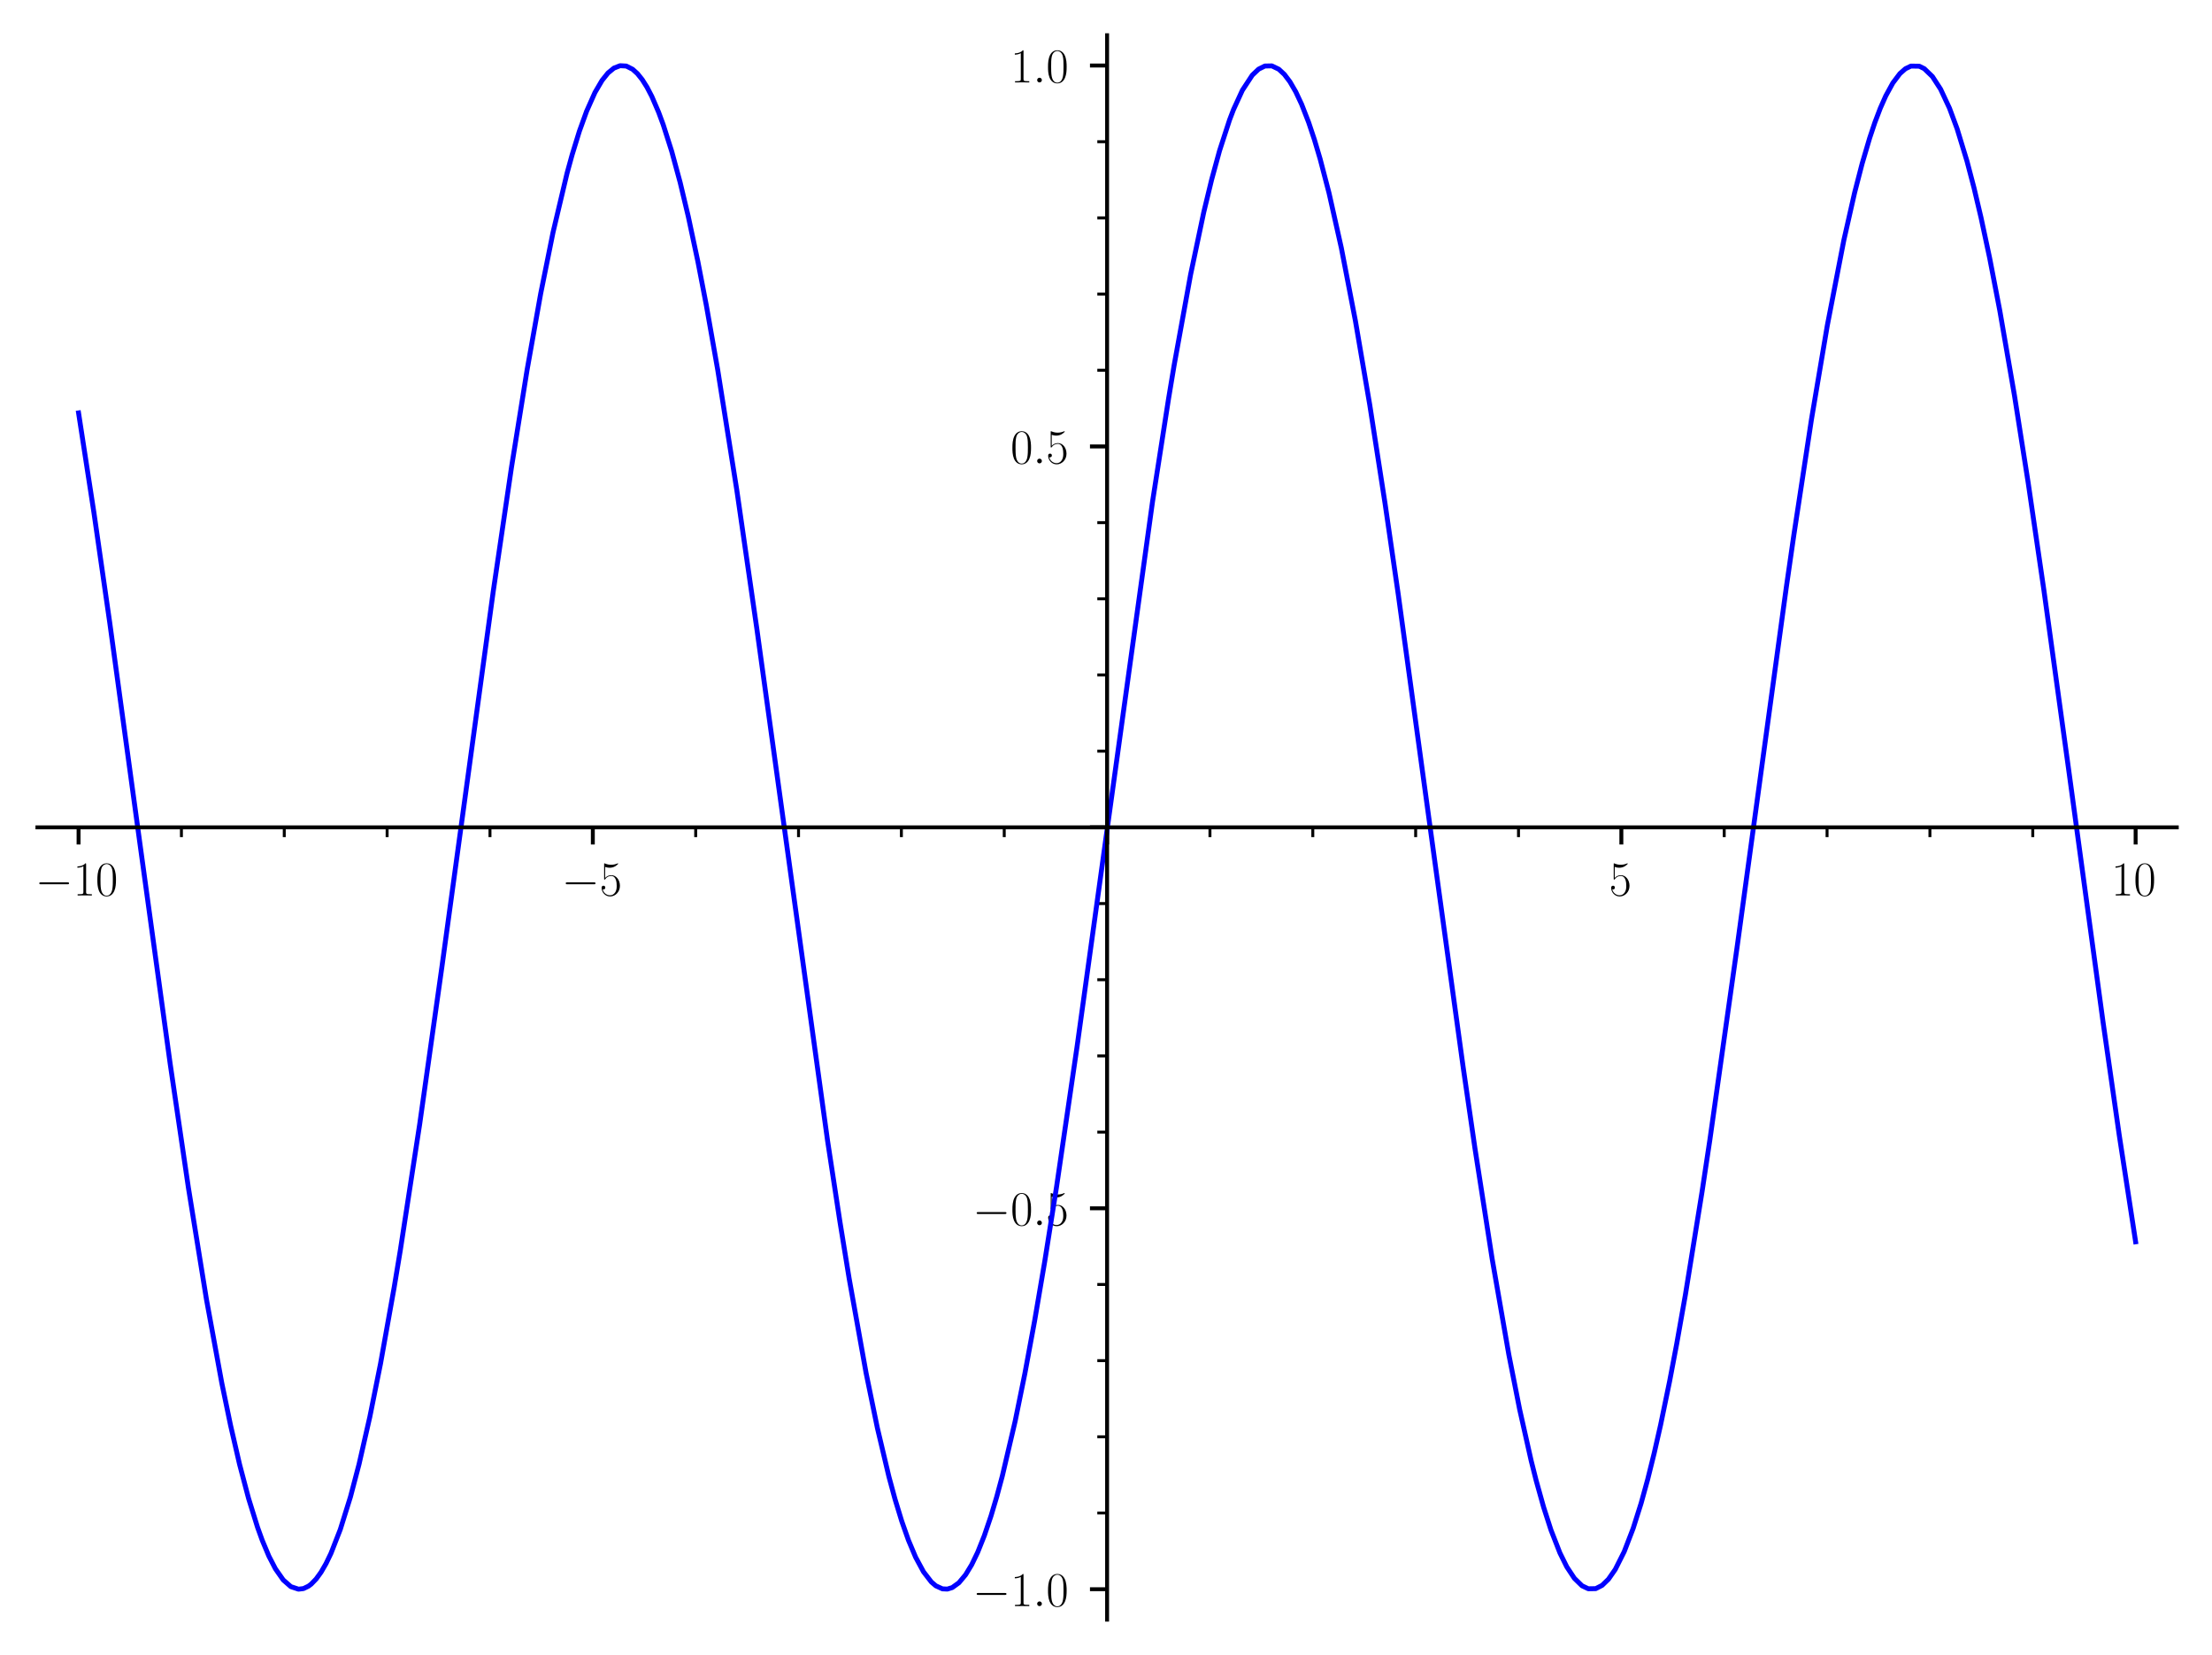
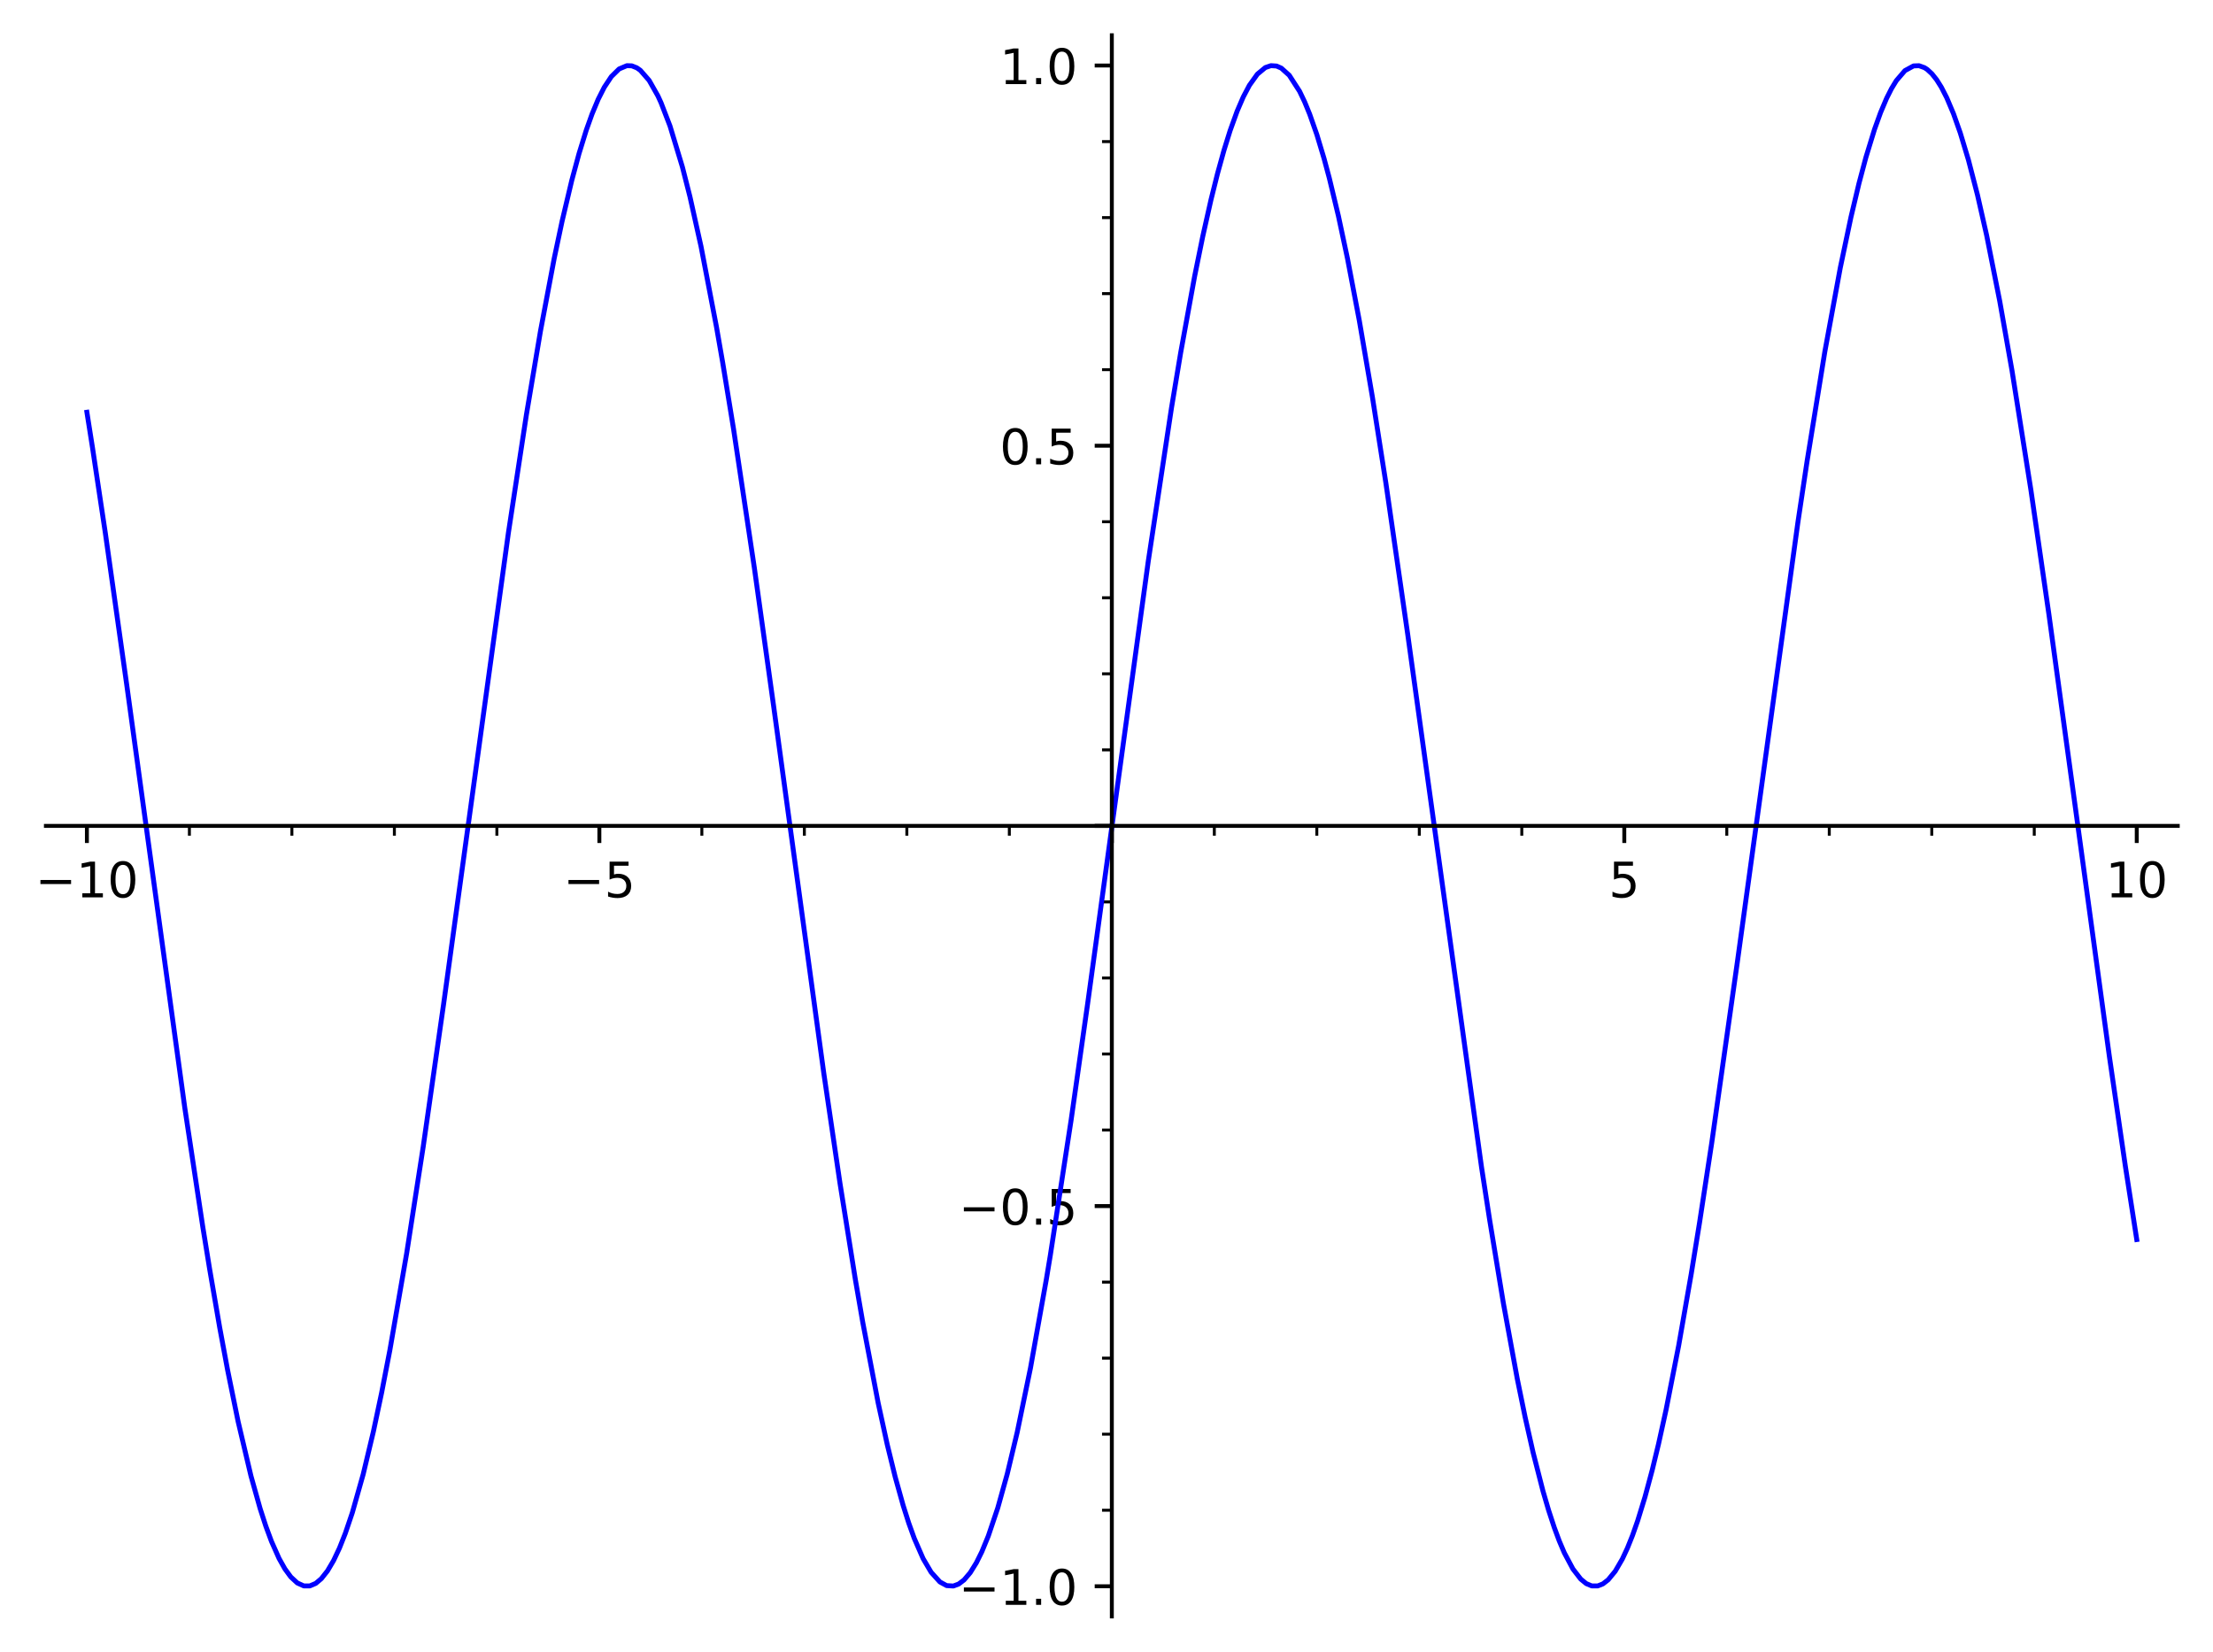
- <svg xmlns="http://www.w3.org/2000/svg" xmlns:xlink="http://www.w3.org/1999/xlink" width="452.06pt" height="338.117pt" viewBox="0 0 452.06 338.117" version="1.1">
+ <svg xmlns="http://www.w3.org/2000/svg" xmlns:xlink="http://www.w3.org/1999/xlink" width="452.07pt" height="337.36pt" viewBox="0 0 452.07 337.36" version="1.1">
  <defs>
    <style type="text/css">*{stroke-linejoin: round; stroke-linecap: butt}</style>
  </defs>
  <g id="figure_1">
    <g id="patch_1">
-       <path d="M 0 338.117  L 452.06 338.117  L 452.06 0  L 0 0  L 0 338.117  z " style="fill: none" />
+       <path d="M 0 337.36  L 452.07 337.36  L 452.07 0  L 0 0  L 0 337.36  z " style="fill: none" />
    </g>
    <g id="axes_1">
      <g id="patch_2">
-         <path d="M 7.648 330.917  L 444.86 330.917  L 444.86 7.2  L 7.648 7.2  L 7.648 330.917  z " style="fill: none" />
+         <path d="M 9.377 330.16  L 444.87 330.16  L 444.87 7.2  L 9.377 7.2  L 9.377 330.16  z " style="fill: none" />
      </g>
      <g id="matplotlib.axis_1">
        <g id="xtick_1">
          <g id="line2d_1">
            <defs>
-               <path id="mfd6ece5925" d="M 0 0  L 0 3.5  " style="stroke: #000000; stroke-width: 0.8" />
+               <path id="mbdddf45d10" d="M 0 0  L 0 3.5  " style="stroke: #000000; stroke-width: 0.8" />
            </defs>
            <g>
-               <use xlink:href="#mfd6ece5925" x="16.056" y="169.041" style="stroke: #000000; stroke-width: 0.8" />
+               <use xlink:href="#mbdddf45d10" x="17.752" y="168.69" style="stroke: #000000; stroke-width: 0.8" />
            </g>
          </g>
          <g id="text_1">
-             <g transform="translate(7.2 182.9598)scale(0.1 -0.1)">
+             <g transform="translate(7.2 183.2884)scale(0.1 -0.1)">
              <defs>
-                 <path id="CMSY10-0" d="M 4218 1472  C 4326 1472 4442 1472 4442 1600  C 4442 1728 4326 1728 4218 1728  L 755 1728  C 646 1728 531 1728 531 1600  C 531 1472 646 1472 755 1472  L 4218 1472  z " transform="scale(0.015625)" />
-                 <path id="CMR17-31" d="M 1702 4083  C 1702 4217 1696 4224 1606 4224  C 1357 3927 979 3833 621 3820  C 602 3820 570 3820 563 3808  C 557 3795 557 3782 557 3648  C 755 3648 1088 3686 1344 3839  L 1344 467  C 1344 243 1331 166 781 166  L 589 166  L 589 0  C 896 6 1216 12 1523 12  C 1830 12 2150 6 2458 0  L 2458 166  L 2266 166  C 1715 166 1702 236 1702 467  L 1702 4083  z " transform="scale(0.015625)" />
-                 <path id="CMR17-30" d="M 2688 2038  C 2688 2430 2682 3099 2413 3613  C 2176 4063 1798 4224 1466 4224  C 1158 4224 768 4082 525 3620  C 269 3137 243 2539 243 2038  C 243 1671 250 1112 448 623  C 723 -39 1216 -128 1466 -128  C 1760 -128 2208 -7 2470 604  C 2662 1048 2688 1568 2688 2038  z M 1466 -26  C 1056 -26 813 328 723 816  C 653 1196 653 1749 653 2109  C 653 2604 653 3015 736 3407  C 858 3954 1216 4121 1466 4121  C 1728 4121 2067 3947 2189 3420  C 2272 3054 2278 2623 2278 2109  C 2278 1691 2278 1176 2202 797  C 2067 96 1690 -26 1466 -26  z " transform="scale(0.015625)" />
+                 <path id="DejaVuSans-2212" d="M 678 2272  L 4684 2272  L 4684 1741  L 678 1741  L 678 2272  z " transform="scale(0.015625)" />
+                 <path id="DejaVuSans-31" d="M 794 531  L 1825 531  L 1825 4091  L 703 3866  L 703 4441  L 1819 4666  L 2450 4666  L 2450 531  L 3481 531  L 3481 0  L 794 0  L 794 531  z " transform="scale(0.015625)" />
+                 <path id="DejaVuSans-30" d="M 2034 4250  Q 1547 4250 1301 3770  Q 1056 3291 1056 2328  Q 1056 1369 1301 889  Q 1547 409 2034 409  Q 2525 409 2770 889  Q 3016 1369 3016 2328  Q 3016 3291 2770 3770  Q 2525 4250 2034 4250  z M 2034 4750  Q 2819 4750 3233 4129  Q 3647 3509 3647 2328  Q 3647 1150 3233 529  Q 2819 -91 2034 -91  Q 1250 -91 836 529  Q 422 1150 422 2328  Q 422 3509 836 4129  Q 1250 4750 2034 4750  z " transform="scale(0.015625)" />
              </defs>
-               <use xlink:href="#CMSY10-0" transform="scale(0.996264)" />
-               <use xlink:href="#CMR17-31" transform="translate(77.48747 0)scale(0.996264)" />
-               <use xlink:href="#CMR17-30" transform="translate(123.1779 0)scale(0.996264)" />
+               <use xlink:href="#DejaVuSans-2212" />
+               <use xlink:href="#DejaVuSans-31" x="83.789" />
+               <use xlink:href="#DejaVuSans-30" x="147.412" />
            </g>
          </g>
        </g>
        <g id="xtick_2">
          <g id="line2d_2">
            <g>
-               <use xlink:href="#mfd6ece5925" x="121.155" y="169.041" style="stroke: #000000; stroke-width: 0.8" />
+               <use xlink:href="#mbdddf45d10" x="122.438" y="168.69" style="stroke: #000000; stroke-width: 0.8" />
            </g>
          </g>
          <g id="text_2">
-             <g transform="translate(114.7897 182.9598)scale(0.1 -0.1)">
+             <g transform="translate(115.067 183.2884)scale(0.1 -0.1)">
              <defs>
-                 <path id="CMR17-35" d="M 730 3750  C 794 3724 1056 3641 1325 3641  C 1920 3641 2246 3961 2432 4140  C 2432 4191 2432 4224 2394 4224  C 2387 4224 2374 4224 2323 4198  C 2099 4102 1837 4032 1517 4032  C 1325 4032 1037 4055 723 4191  C 653 4224 640 4224 634 4224  C 602 4224 595 4217 595 4090  L 595 2231  C 595 2113 595 2080 659 2080  C 691 2080 704 2093 736 2139  C 941 2435 1222 2560 1542 2560  C 1766 2560 2246 2415 2246 1293  C 2246 1087 2246 716 2054 422  C 1894 159 1645 25 1370 25  C 947 25 518 319 403 812  C 429 806 480 793 506 793  C 589 793 749 838 749 1036  C 749 1209 627 1280 506 1280  C 358 1280 262 1190 262 1011  C 262 454 704 -128 1382 -128  C 2042 -128 2669 441 2669 1267  C 2669 2054 2170 2662 1549 2662  C 1222 2662 947 2540 730 2304  L 730 3750  z " transform="scale(0.015625)" />
+                 <path id="DejaVuSans-35" d="M 691 4666  L 3169 4666  L 3169 4134  L 1269 4134  L 1269 2991  Q 1406 3038 1543 3061  Q 1681 3084 1819 3084  Q 2600 3084 3056 2656  Q 3513 2228 3513 1497  Q 3513 744 3044 326  Q 2575 -91 1722 -91  Q 1428 -91 1123 -41  Q 819 9 494 109  L 494 744  Q 775 591 1075 516  Q 1375 441 1709 441  Q 2250 441 2565 725  Q 2881 1009 2881 1497  Q 2881 1984 2565 2268  Q 2250 2553 1709 2553  Q 1456 2553 1204 2497  Q 953 2441 691 2322  L 691 4666  z " transform="scale(0.015625)" />
              </defs>
-               <use xlink:href="#CMSY10-0" transform="scale(0.996264)" />
-               <use xlink:href="#CMR17-35" transform="translate(77.48747 0)scale(0.996264)" />
+               <use xlink:href="#DejaVuSans-2212" />
+               <use xlink:href="#DejaVuSans-35" x="83.789" />
            </g>
          </g>
        </g>
        <g id="xtick_3">
          <g id="line2d_3">
            <g>
-               <use xlink:href="#mfd6ece5925" x="226.254" y="169.041" style="stroke: #000000; stroke-width: 0.8" />
+               <use xlink:href="#mbdddf45d10" x="227.124" y="168.69" style="stroke: #000000; stroke-width: 0.8" />
            </g>
          </g>
        </g>
        <g id="xtick_4">
          <g id="line2d_4">
            <g>
-               <use xlink:href="#mfd6ece5925" x="331.353" y="169.041" style="stroke: #000000; stroke-width: 0.8" />
+               <use xlink:href="#mbdddf45d10" x="331.81" y="168.69" style="stroke: #000000; stroke-width: 0.8" />
            </g>
          </g>
          <g id="text_3">
-             <g transform="translate(328.8621 182.9598)scale(0.1 -0.1)">
-               <use xlink:href="#CMR17-35" transform="scale(0.996264)" />
+             <g transform="translate(328.6283 183.2884)scale(0.1 -0.1)">
+               <use xlink:href="#DejaVuSans-35" />
            </g>
          </g>
        </g>
        <g id="xtick_5">
          <g id="line2d_5">
            <g>
-               <use xlink:href="#mfd6ece5925" x="436.452" y="169.041" style="stroke: #000000; stroke-width: 0.8" />
+               <use xlink:href="#mbdddf45d10" x="436.495" y="168.69" style="stroke: #000000; stroke-width: 0.8" />
            </g>
          </g>
          <g id="text_4">
-             <g transform="translate(431.4705 182.9598)scale(0.1 -0.1)">
-               <use xlink:href="#CMR17-31" transform="scale(0.996264)" />
-               <use xlink:href="#CMR17-30" transform="translate(45.69048 0)scale(0.996264)" />
+             <g transform="translate(430.1328 183.2884)scale(0.1 -0.1)">
+               <use xlink:href="#DejaVuSans-31" />
+               <use xlink:href="#DejaVuSans-30" x="63.623" />
            </g>
          </g>
        </g>
        <g id="xtick_6">
          <g id="line2d_6">
            <defs>
-               <path id="m7cedd45c30" d="M 0 0  L 0 2  " style="stroke: #000000; stroke-width: 0.6" />
+               <path id="md74362aec9" d="M 0 0  L 0 2  " style="stroke: #000000; stroke-width: 0.6" />
            </defs>
            <g>
-               <use xlink:href="#m7cedd45c30" x="37.076" y="169.041" style="stroke: #000000; stroke-width: 0.6" />
+               <use xlink:href="#md74362aec9" x="38.689" y="168.69" style="stroke: #000000; stroke-width: 0.6" />
            </g>
          </g>
        </g>
        <g id="xtick_7">
          <g id="line2d_7">
            <g>
-               <use xlink:href="#m7cedd45c30" x="58.095" y="169.041" style="stroke: #000000; stroke-width: 0.6" />
+               <use xlink:href="#md74362aec9" x="59.627" y="168.69" style="stroke: #000000; stroke-width: 0.6" />
            </g>
          </g>
        </g>
        <g id="xtick_8">
          <g id="line2d_8">
            <g>
-               <use xlink:href="#m7cedd45c30" x="79.115" y="169.041" style="stroke: #000000; stroke-width: 0.6" />
+               <use xlink:href="#md74362aec9" x="80.564" y="168.69" style="stroke: #000000; stroke-width: 0.6" />
            </g>
          </g>
        </g>
        <g id="xtick_9">
          <g id="line2d_9">
            <g>
-               <use xlink:href="#m7cedd45c30" x="100.135" y="169.041" style="stroke: #000000; stroke-width: 0.6" />
+               <use xlink:href="#md74362aec9" x="101.501" y="168.69" style="stroke: #000000; stroke-width: 0.6" />
            </g>
          </g>
        </g>
        <g id="xtick_10">
          <g id="line2d_10">
            <g>
-               <use xlink:href="#m7cedd45c30" x="142.175" y="169.041" style="stroke: #000000; stroke-width: 0.6" />
+               <use xlink:href="#md74362aec9" x="143.375" y="168.69" style="stroke: #000000; stroke-width: 0.6" />
            </g>
          </g>
        </g>
        <g id="xtick_11">
          <g id="line2d_11">
            <g>
-               <use xlink:href="#m7cedd45c30" x="163.194" y="169.041" style="stroke: #000000; stroke-width: 0.6" />
+               <use xlink:href="#md74362aec9" x="164.312" y="168.69" style="stroke: #000000; stroke-width: 0.6" />
            </g>
          </g>
        </g>
        <g id="xtick_12">
          <g id="line2d_12">
            <g>
-               <use xlink:href="#m7cedd45c30" x="184.214" y="169.041" style="stroke: #000000; stroke-width: 0.6" />
+               <use xlink:href="#md74362aec9" x="185.25" y="168.69" style="stroke: #000000; stroke-width: 0.6" />
            </g>
          </g>
        </g>
        <g id="xtick_13">
          <g id="line2d_13">
            <g>
-               <use xlink:href="#m7cedd45c30" x="205.234" y="169.041" style="stroke: #000000; stroke-width: 0.6" />
+               <use xlink:href="#md74362aec9" x="206.187" y="168.69" style="stroke: #000000; stroke-width: 0.6" />
            </g>
          </g>
        </g>
        <g id="xtick_14">
          <g id="line2d_14">
            <g>
-               <use xlink:href="#m7cedd45c30" x="247.274" y="169.041" style="stroke: #000000; stroke-width: 0.6" />
+               <use xlink:href="#md74362aec9" x="248.061" y="168.69" style="stroke: #000000; stroke-width: 0.6" />
            </g>
          </g>
        </g>
        <g id="xtick_15">
          <g id="line2d_15">
            <g>
-               <use xlink:href="#m7cedd45c30" x="268.293" y="169.041" style="stroke: #000000; stroke-width: 0.6" />
+               <use xlink:href="#md74362aec9" x="268.998" y="168.69" style="stroke: #000000; stroke-width: 0.6" />
            </g>
          </g>
        </g>
        <g id="xtick_16">
          <g id="line2d_16">
            <g>
-               <use xlink:href="#m7cedd45c30" x="289.313" y="169.041" style="stroke: #000000; stroke-width: 0.6" />
+               <use xlink:href="#md74362aec9" x="289.935" y="168.69" style="stroke: #000000; stroke-width: 0.6" />
            </g>
          </g>
        </g>
        <g id="xtick_17">
          <g id="line2d_17">
            <g>
-               <use xlink:href="#m7cedd45c30" x="310.333" y="169.041" style="stroke: #000000; stroke-width: 0.6" />
+               <use xlink:href="#md74362aec9" x="310.872" y="168.69" style="stroke: #000000; stroke-width: 0.6" />
            </g>
          </g>
        </g>
        <g id="xtick_18">
          <g id="line2d_18">
            <g>
-               <use xlink:href="#m7cedd45c30" x="352.373" y="169.041" style="stroke: #000000; stroke-width: 0.6" />
+               <use xlink:href="#md74362aec9" x="352.747" y="168.69" style="stroke: #000000; stroke-width: 0.6" />
            </g>
          </g>
        </g>
        <g id="xtick_19">
          <g id="line2d_19">
            <g>
-               <use xlink:href="#m7cedd45c30" x="373.392" y="169.041" style="stroke: #000000; stroke-width: 0.6" />
+               <use xlink:href="#md74362aec9" x="373.684" y="168.69" style="stroke: #000000; stroke-width: 0.6" />
            </g>
          </g>
        </g>
        <g id="xtick_20">
          <g id="line2d_20">
            <g>
-               <use xlink:href="#m7cedd45c30" x="394.412" y="169.041" style="stroke: #000000; stroke-width: 0.6" />
+               <use xlink:href="#md74362aec9" x="394.621" y="168.69" style="stroke: #000000; stroke-width: 0.6" />
            </g>
          </g>
        </g>
        <g id="xtick_21">
          <g id="line2d_21">
            <g>
-               <use xlink:href="#m7cedd45c30" x="415.432" y="169.041" style="stroke: #000000; stroke-width: 0.6" />
+               <use xlink:href="#md74362aec9" x="415.558" y="168.69" style="stroke: #000000; stroke-width: 0.6" />
            </g>
          </g>
        </g>
      </g>
      <g id="matplotlib.axis_2">
        <g id="ytick_1">
          <g id="line2d_22">
            <defs>
-               <path id="m94537128c6" d="M 0 0  L -3.5 0  " style="stroke: #000000; stroke-width: 0.8" />
+               <path id="m7b5dcce3d4" d="M 0 0  L -3.5 0  " style="stroke: #000000; stroke-width: 0.8" />
            </defs>
            <g>
-               <use xlink:href="#m94537128c6" x="226.254" y="324.697" style="stroke: #000000; stroke-width: 0.8" />
+               <use xlink:href="#m7b5dcce3d4" x="227.124" y="323.995" style="stroke: #000000; stroke-width: 0.8" />
            </g>
          </g>
          <g id="text_5">
-             <g transform="translate(198.775 328.1558)scale(0.1 -0.1)">
+             <g transform="translate(195.841 327.7941)scale(0.1 -0.1)">
              <defs>
-                 <path id="CMMI12-3a" d="M 1178 307  C 1178 492 1024 620 870 620  C 685 620 557 467 557 313  C 557 128 710 0 864 0  C 1050 0 1178 153 1178 307  z " transform="scale(0.015625)" />
+                 <path id="DejaVuSans-2e" d="M 684 794  L 1344 794  L 1344 0  L 684 0  L 684 794  z " transform="scale(0.015625)" />
              </defs>
-               <use xlink:href="#CMSY10-0" transform="scale(0.996264)" />
-               <use xlink:href="#CMR17-31" transform="translate(77.48747 0)scale(0.996264)" />
-               <use xlink:href="#CMMI12-3a" transform="translate(123.1779 0)scale(0.996264)" />
-               <use xlink:href="#CMR17-30" transform="translate(150.2751 0)scale(0.996264)" />
+               <use xlink:href="#DejaVuSans-2212" />
+               <use xlink:href="#DejaVuSans-31" x="83.789" />
+               <use xlink:href="#DejaVuSans-2e" x="147.412" />
+               <use xlink:href="#DejaVuSans-30" x="179.199" />
            </g>
          </g>
        </g>
        <g id="ytick_2">
          <g id="line2d_23">
            <g>
-               <use xlink:href="#m94537128c6" x="226.254" y="246.869" style="stroke: #000000; stroke-width: 0.8" />
+               <use xlink:href="#m7b5dcce3d4" x="227.124" y="246.342" style="stroke: #000000; stroke-width: 0.8" />
            </g>
          </g>
          <g id="text_6">
-             <g transform="translate(198.775 250.3282)scale(0.1 -0.1)">
-               <use xlink:href="#CMSY10-0" transform="scale(0.996264)" />
-               <use xlink:href="#CMR17-30" transform="translate(77.48747 0)scale(0.996264)" />
-               <use xlink:href="#CMMI12-3a" transform="translate(123.1779 0)scale(0.996264)" />
-               <use xlink:href="#CMR17-35" transform="translate(150.2751 0)scale(0.996264)" />
+             <g transform="translate(195.841 250.1417)scale(0.1 -0.1)">
+               <use xlink:href="#DejaVuSans-2212" />
+               <use xlink:href="#DejaVuSans-30" x="83.789" />
+               <use xlink:href="#DejaVuSans-2e" x="147.412" />
+               <use xlink:href="#DejaVuSans-35" x="179.199" />
            </g>
          </g>
        </g>
        <g id="ytick_3">
          <g id="line2d_24">
            <g>
-               <use xlink:href="#m94537128c6" x="226.254" y="169.041" style="stroke: #000000; stroke-width: 0.8" />
+               <use xlink:href="#m7b5dcce3d4" x="227.124" y="168.69" style="stroke: #000000; stroke-width: 0.8" />
            </g>
          </g>
        </g>
        <g id="ytick_4">
          <g id="line2d_25">
            <g>
-               <use xlink:href="#m94537128c6" x="226.254" y="91.214" style="stroke: #000000; stroke-width: 0.8" />
+               <use xlink:href="#m7b5dcce3d4" x="227.124" y="91.038" style="stroke: #000000; stroke-width: 0.8" />
            </g>
          </g>
          <g id="text_7">
-             <g transform="translate(206.5237 94.67296)scale(0.1 -0.1)">
-               <use xlink:href="#CMR17-30" transform="scale(0.996264)" />
-               <use xlink:href="#CMMI12-3a" transform="translate(45.69048 0)scale(0.996264)" />
-               <use xlink:href="#CMR17-35" transform="translate(72.78765 0)scale(0.996264)" />
+             <g transform="translate(204.2207 94.83679)scale(0.1 -0.1)">
+               <use xlink:href="#DejaVuSans-30" />
+               <use xlink:href="#DejaVuSans-2e" x="63.623" />
+               <use xlink:href="#DejaVuSans-35" x="95.41" />
            </g>
          </g>
        </g>
        <g id="ytick_5">
          <g id="line2d_26">
            <g>
-               <use xlink:href="#m94537128c6" x="226.254" y="13.386" style="stroke: #000000; stroke-width: 0.8" />
+               <use xlink:href="#m7b5dcce3d4" x="227.124" y="13.385" style="stroke: #000000; stroke-width: 0.8" />
            </g>
          </g>
          <g id="text_8">
-             <g transform="translate(206.5237 16.84534)scale(0.1 -0.1)">
-               <use xlink:href="#CMR17-31" transform="scale(0.996264)" />
-               <use xlink:href="#CMMI12-3a" transform="translate(45.69048 0)scale(0.996264)" />
-               <use xlink:href="#CMR17-30" transform="translate(72.78765 0)scale(0.996264)" />
+             <g transform="translate(204.2207 17.18435)scale(0.1 -0.1)">
+               <use xlink:href="#DejaVuSans-31" />
+               <use xlink:href="#DejaVuSans-2e" x="63.623" />
+               <use xlink:href="#DejaVuSans-30" x="95.41" />
            </g>
          </g>
        </g>
        <g id="ytick_6">
          <g id="line2d_27">
            <defs>
-               <path id="ma0a3f545c6" d="M 0 0  L -2 0  " style="stroke: #000000; stroke-width: 0.6" />
+               <path id="m9f0b42b0d9" d="M 0 0  L -2 0  " style="stroke: #000000; stroke-width: 0.6" />
            </defs>
            <g>
-               <use xlink:href="#ma0a3f545c6" x="226.254" y="309.131" style="stroke: #000000; stroke-width: 0.6" />
+               <use xlink:href="#m9f0b42b0d9" x="227.124" y="308.464" style="stroke: #000000; stroke-width: 0.6" />
            </g>
          </g>
        </g>
        <g id="ytick_7">
          <g id="line2d_28">
            <g>
-               <use xlink:href="#ma0a3f545c6" x="226.254" y="293.566" style="stroke: #000000; stroke-width: 0.6" />
+               <use xlink:href="#m9f0b42b0d9" x="227.124" y="292.934" style="stroke: #000000; stroke-width: 0.6" />
            </g>
          </g>
        </g>
        <g id="ytick_8">
          <g id="line2d_29">
            <g>
-               <use xlink:href="#ma0a3f545c6" x="226.254" y="278" style="stroke: #000000; stroke-width: 0.6" />
+               <use xlink:href="#m9f0b42b0d9" x="227.124" y="277.403" style="stroke: #000000; stroke-width: 0.6" />
            </g>
          </g>
        </g>
        <g id="ytick_9">
          <g id="line2d_30">
            <g>
-               <use xlink:href="#ma0a3f545c6" x="226.254" y="262.434" style="stroke: #000000; stroke-width: 0.6" />
+               <use xlink:href="#m9f0b42b0d9" x="227.124" y="261.873" style="stroke: #000000; stroke-width: 0.6" />
            </g>
          </g>
        </g>
        <g id="ytick_10">
          <g id="line2d_31">
            <g>
-               <use xlink:href="#ma0a3f545c6" x="226.254" y="231.303" style="stroke: #000000; stroke-width: 0.6" />
+               <use xlink:href="#m9f0b42b0d9" x="227.124" y="230.812" style="stroke: #000000; stroke-width: 0.6" />
            </g>
          </g>
        </g>
        <g id="ytick_11">
          <g id="line2d_32">
            <g>
-               <use xlink:href="#ma0a3f545c6" x="226.254" y="215.738" style="stroke: #000000; stroke-width: 0.6" />
+               <use xlink:href="#m9f0b42b0d9" x="227.124" y="215.281" style="stroke: #000000; stroke-width: 0.6" />
            </g>
          </g>
        </g>
        <g id="ytick_12">
          <g id="line2d_33">
            <g>
-               <use xlink:href="#ma0a3f545c6" x="226.254" y="200.172" style="stroke: #000000; stroke-width: 0.6" />
+               <use xlink:href="#m9f0b42b0d9" x="227.124" y="199.751" style="stroke: #000000; stroke-width: 0.6" />
            </g>
          </g>
        </g>
        <g id="ytick_13">
          <g id="line2d_34">
            <g>
-               <use xlink:href="#ma0a3f545c6" x="226.254" y="184.607" style="stroke: #000000; stroke-width: 0.6" />
+               <use xlink:href="#m9f0b42b0d9" x="227.124" y="184.22" style="stroke: #000000; stroke-width: 0.6" />
            </g>
          </g>
        </g>
        <g id="ytick_14">
          <g id="line2d_35">
            <g>
-               <use xlink:href="#ma0a3f545c6" x="226.254" y="153.476" style="stroke: #000000; stroke-width: 0.6" />
+               <use xlink:href="#m9f0b42b0d9" x="227.124" y="153.16" style="stroke: #000000; stroke-width: 0.6" />
            </g>
          </g>
        </g>
        <g id="ytick_15">
          <g id="line2d_36">
            <g>
-               <use xlink:href="#ma0a3f545c6" x="226.254" y="137.91" style="stroke: #000000; stroke-width: 0.6" />
+               <use xlink:href="#m9f0b42b0d9" x="227.124" y="137.629" style="stroke: #000000; stroke-width: 0.6" />
            </g>
          </g>
        </g>
        <g id="ytick_16">
          <g id="line2d_37">
            <g>
-               <use xlink:href="#ma0a3f545c6" x="226.254" y="122.345" style="stroke: #000000; stroke-width: 0.6" />
+               <use xlink:href="#m9f0b42b0d9" x="227.124" y="122.099" style="stroke: #000000; stroke-width: 0.6" />
            </g>
          </g>
        </g>
        <g id="ytick_17">
          <g id="line2d_38">
            <g>
-               <use xlink:href="#ma0a3f545c6" x="226.254" y="106.779" style="stroke: #000000; stroke-width: 0.6" />
+               <use xlink:href="#m9f0b42b0d9" x="227.124" y="106.568" style="stroke: #000000; stroke-width: 0.6" />
            </g>
          </g>
        </g>
        <g id="ytick_18">
          <g id="line2d_39">
            <g>
-               <use xlink:href="#ma0a3f545c6" x="226.254" y="75.648" style="stroke: #000000; stroke-width: 0.6" />
+               <use xlink:href="#m9f0b42b0d9" x="227.124" y="75.507" style="stroke: #000000; stroke-width: 0.6" />
            </g>
          </g>
        </g>
        <g id="ytick_19">
          <g id="line2d_40">
            <g>
-               <use xlink:href="#ma0a3f545c6" x="226.254" y="60.083" style="stroke: #000000; stroke-width: 0.6" />
+               <use xlink:href="#m9f0b42b0d9" x="227.124" y="59.977" style="stroke: #000000; stroke-width: 0.6" />
            </g>
          </g>
        </g>
        <g id="ytick_20">
          <g id="line2d_41">
            <g>
-               <use xlink:href="#ma0a3f545c6" x="226.254" y="44.517" style="stroke: #000000; stroke-width: 0.6" />
+               <use xlink:href="#m9f0b42b0d9" x="227.124" y="44.446" style="stroke: #000000; stroke-width: 0.6" />
            </g>
          </g>
        </g>
        <g id="ytick_21">
          <g id="line2d_42">
            <g>
-               <use xlink:href="#ma0a3f545c6" x="226.254" y="28.952" style="stroke: #000000; stroke-width: 0.6" />
+               <use xlink:href="#m9f0b42b0d9" x="227.124" y="28.916" style="stroke: #000000; stroke-width: 0.6" />
            </g>
          </g>
        </g>
      </g>
      <g id="line2d_43">
-         <path d="M 16.056 84.362  L 19.197 104.749  L 22.443 127.323  L 28.484 171.539  L 34.78 217.353  L 38.502 242.66  L 42.197 265.511  L 45.327 282.566  L 47.113 291.191  L 48.956 299.171  L 50.802 306.162  L 52.649 312.096  L 53.599 314.723  L 54.949 317.94  L 56.299 320.544  L 57.883 322.804  L 59.444 324.175  L 61.005 324.692  L 62.023 324.567  L 63.042 324.076  L 63.602 323.651  L 64.611 322.609  L 65.619 321.215  L 66.627 319.47  L 67.636 317.379  L 69.541 312.499  L 71.619 305.838  L 73.369 299.189  L 75.584 289.486  L 77.767 278.614  L 80.555 263.03  L 81.809 255.471  L 85.771 229.68  L 90.306 197.587  L 100.802 120.83  L 104.536 95.437  L 107.719 75.588  L 110.491 60.029  L 113.022 47.474  L 115.888 35.387  L 116.917 31.645  L 118.401 26.826  L 119.886 22.716  L 121.588 18.901  L 123.042 16.422  L 124.255 14.911  L 125.469 13.914  L 126.728 13.425  L 127.987 13.495  L 129.293 14.157  L 130.271 15.044  L 131.25 16.266  L 132.228 17.818  L 133.207 19.698  L 134.593 22.915  L 135.533 25.457  L 137.265 30.891  L 138.997 37.263  L 140.663 44.235  L 142.631 53.476  L 144.342 62.338  L 146.685 75.609  L 150.569 100.071  L 154.669 128.427  L 169.136 233.118  L 171.652 249.599  L 173.544 261.241  L 177.003 280.54  L 179.308 291.759  L 181.665 301.703  L 182.917 306.316  L 184.284 310.792  L 185.65 314.67  L 187.127 318.17  L 188.733 321.138  L 190.338 323.22  L 191.26 324.009  L 192.607 324.627  L 193.608 324.672  L 194.608 324.365  L 195.968 323.383  L 197.328 321.756  L 198.565 319.72  L 199.802 317.163  L 201.168 313.744  L 202.534 309.715  L 203.687 305.851  L 204.839 301.576  L 207.467 290.365  L 209.453 280.623  L 211.439 269.885  L 213.519 257.679  L 215.916 242.543  L 220.123 213.8  L 235.531 102.549  L 238.828 81.38  L 239.954 74.623  L 243.319 56.102  L 246.008 43.359  L 247.622 36.688  L 249.235 30.795  L 251.288 24.478  L 252.094 22.374  L 253.899 18.443  L 255.928 15.351  L 257.218 14.129  L 258.507 13.489  L 259.926 13.461  L 261.344 14.142  L 262.483 15.199  L 263.621 16.706  L 264.809 18.756  L 265.997 21.286  L 267.446 25.008  L 268.621 28.532  L 269.797 32.495  L 271.613 39.452  L 274.124 50.655  L 276.993 65.502  L 279.927 82.68  L 283.061 102.88  L 285.768 121.523  L 293.322 176.687  L 299.035 218.138  L 301.43 234.614  L 304.959 257.28  L 308.363 276.804  L 310.563 287.95  L 312.916 298.425  L 313.954 302.54  L 315.462 307.933  L 316.97 312.612  L 318.797 317.291  L 320.198 320.122  L 321.757 322.481  L 323.315 323.998  L 324.6 324.608  L 326.116 324.581  L 327.415 323.915  L 328.714 322.657  L 330.104 320.661  L 331.933 317.027  L 333.762 312.273  L 335.389 307.135  L 336.729 302.277  L 338.069 296.878  L 339.376 291.114  L 341.207 282.248  L 342.65 274.652  L 344.435 264.573  L 347.842 243.493  L 349.434 232.932  L 355.051 193.186  L 365.082 119.861  L 366.599 109.343  L 370.213 85.625  L 373.441 66.505  L 376.82 49.083  L 379.019 39.383  L 380.556 33.437  L 382.093 28.216  L 383.154 25.049  L 384.271 22.112  L 385.389 19.59  L 386.831 16.958  L 388.274 15.042  L 389.407 14.046  L 390.54 13.5  L 392.247 13.53  L 393.257 14.031  L 394.923 15.638  L 396.589 18.208  L 398.412 22.106  L 399.973 26.323  L 401.983 32.904  L 403.419 38.375  L 404.855 44.455  L 406.618 52.707  L 408.694 63.472  L 411.681 80.739  L 414.492 98.616  L 417.708 120.596  L 422.751 157.133  L 429.787 208.777  L 433.103 231.927  L 436.452 253.721  L 436.452 253.721  " clip-path="url(#pc2e1472533)" style="fill: none; stroke: #0000ff; stroke-linecap: square" />
+         <path d="M 17.752 84.201  L 18.902 91.483  L 21.522 108.9  L 25.864 139.695  L 37.738 226.199  L 41.429 250.61  L 42.816 259.162  L 44.893 271.221  L 46.49 279.81  L 48.634 290.321  L 51.268 301.474  L 53.14 308.136  L 54.299 311.708  L 55.459 314.84  L 57.005 318.317  L 58.203 320.452  L 59.402 322.09  L 60.731 323.32  L 62.06 323.926  L 63.28 323.932  L 64.5 323.411  L 65.639 322.45  L 66.893 320.867  L 68.148 318.737  L 69.346 316.198  L 70.545 313.175  L 71.975 308.954  L 74.188 301.137  L 76.272 292.419  L 77.956 284.48  L 79.639 275.793  L 83.07 256.014  L 86.432 234.354  L 90.617 205.102  L 103.852 108.858  L 107.541 84.664  L 110.405 67.641  L 113.211 52.788  L 114.829 45.152  L 116.808 36.821  L 118.29 31.348  L 119.772 26.564  L 120.948 23.274  L 122.195 20.285  L 123.443 17.822  L 124.887 15.641  L 126.474 14.083  L 128.06 13.413  L 129.071 13.451  L 130.082 13.851  L 130.808 14.361  L 132.601 16.414  L 134.394 19.582  L 135.034 20.979  L 136.868 25.74  L 139.399 34.106  L 140.942 40.175  L 143.204 50.331  L 146.362 66.78  L 147.623 74.018  L 149.845 87.595  L 154.096 115.969  L 158.037 144.236  L 168.278 219.165  L 171.591 241.674  L 174.731 261.337  L 176.245 270.102  L 179.383 286.527  L 181.247 295.056  L 182.87 301.669  L 184.494 307.483  L 185.627 311.052  L 186.761 314.203  L 188.568 318.339  L 190.207 321.128  L 191.999 323.11  L 193.372 323.863  L 194.746 323.949  L 195.837 323.541  L 196.929 322.712  L 198.194 321.228  L 199.459 319.187  L 200.559 316.967  L 201.89 313.732  L 203.825 307.99  L 205.759 301.059  L 207.79 292.57  L 210.502 279.437  L 213.736 261.369  L 214.555 256.424  L 218.804 228.796  L 222.191 204.943  L 234.568 114.625  L 239.314 83.293  L 241.193 72.009  L 244.04 56.423  L 245.71 48.23  L 247.38 40.803  L 248.707 35.48  L 250.034 30.691  L 251.287 26.677  L 252.715 22.723  L 253.972 19.802  L 255.23 17.418  L 256.859 15.142  L 258.488 13.796  L 259.631 13.411  L 260.774 13.488  L 261.753 13.922  L 263.369 15.377  L 265.474 18.64  L 266.504 20.791  L 267.533 23.299  L 269.005 27.492  L 270.476 32.382  L 271.553 36.388  L 273.405 44.091  L 275.257 52.77  L 277.677 65.462  L 280.351 81.08  L 283.098 98.608  L 287.573 129.603  L 302.642 238.377  L 304.297 249.12  L 307.112 266.199  L 309.95 281.64  L 311.562 289.505  L 313.175 296.655  L 315.198 304.548  L 316.351 308.485  L 317.505 311.998  L 318.528 314.752  L 319.552 317.157  L 321.315 320.464  L 322.915 322.536  L 324.037 323.452  L 325.159 323.925  L 326.371 323.935  L 327.44 323.511  L 328.51 322.684  L 329.961 320.921  L 331.412 318.426  L 332.45 316.2  L 333.488 313.611  L 334.545 310.608  L 336.035 305.762  L 337.526 300.222  L 338.801 294.949  L 340.351 287.918  L 342.909 274.897  L 345.477 260.236  L 347.174 249.778  L 349.671 233.442  L 354.882 196.675  L 367.283 106.627  L 369.151 94.19  L 372.776 71.831  L 375.939 54.661  L 378.116 44.333  L 379.748 37.465  L 381.167 32.144  L 382.926 26.417  L 384.164 22.985  L 385.401 20.064  L 386.393 18.098  L 387.384 16.47  L 389.143 14.422  L 390.902 13.463  L 392.02 13.422  L 393.138 13.824  L 393.689 14.184  L 394.651 15.07  L 395.613 16.281  L 396.576 17.814  L 397.679 19.962  L 399.06 23.234  L 400.441 27.138  L 402.104 32.652  L 403.963 39.83  L 405.821 48.024  L 408.504 61.504  L 411.015 75.725  L 414.863 100.023  L 418.543 125.437  L 423.405 160.927  L 430.905 215.801  L 434.166 238.188  L 436.495 253.179  L 436.495 253.179  " clip-path="url(#p8f8f990c85)" style="fill: none; stroke: #0000ff; stroke-linecap: square" />
      </g>
      <g id="patch_3">
-         <path d="M 226.254 330.917  L 226.254 7.2  " style="fill: none; stroke: #000000; stroke-width: 0.8; stroke-linejoin: miter; stroke-linecap: square" />
+         <path d="M 227.124 330.16  L 227.124 7.2  " style="fill: none; stroke: #000000; stroke-width: 0.8; stroke-linejoin: miter; stroke-linecap: square" />
      </g>
      <g id="patch_4">
-         <path d="M 7.648 169.041  L 444.86 169.041  " style="fill: none; stroke: #000000; stroke-width: 0.8; stroke-linejoin: miter; stroke-linecap: square" />
+         <path d="M 9.377 168.69  L 444.87 168.69  " style="fill: none; stroke: #000000; stroke-width: 0.8; stroke-linejoin: miter; stroke-linecap: square" />
      </g>
    </g>
  </g>
  <defs>
-     <clipPath id="pc2e1472533">
-       <rect x="7.648" y="7.2" width="437.212" height="323.717" />
+     <clipPath id="p8f8f990c85">
+       <rect x="9.377" y="7.2" width="435.493" height="322.96" />
    </clipPath>
  </defs>
</svg>
